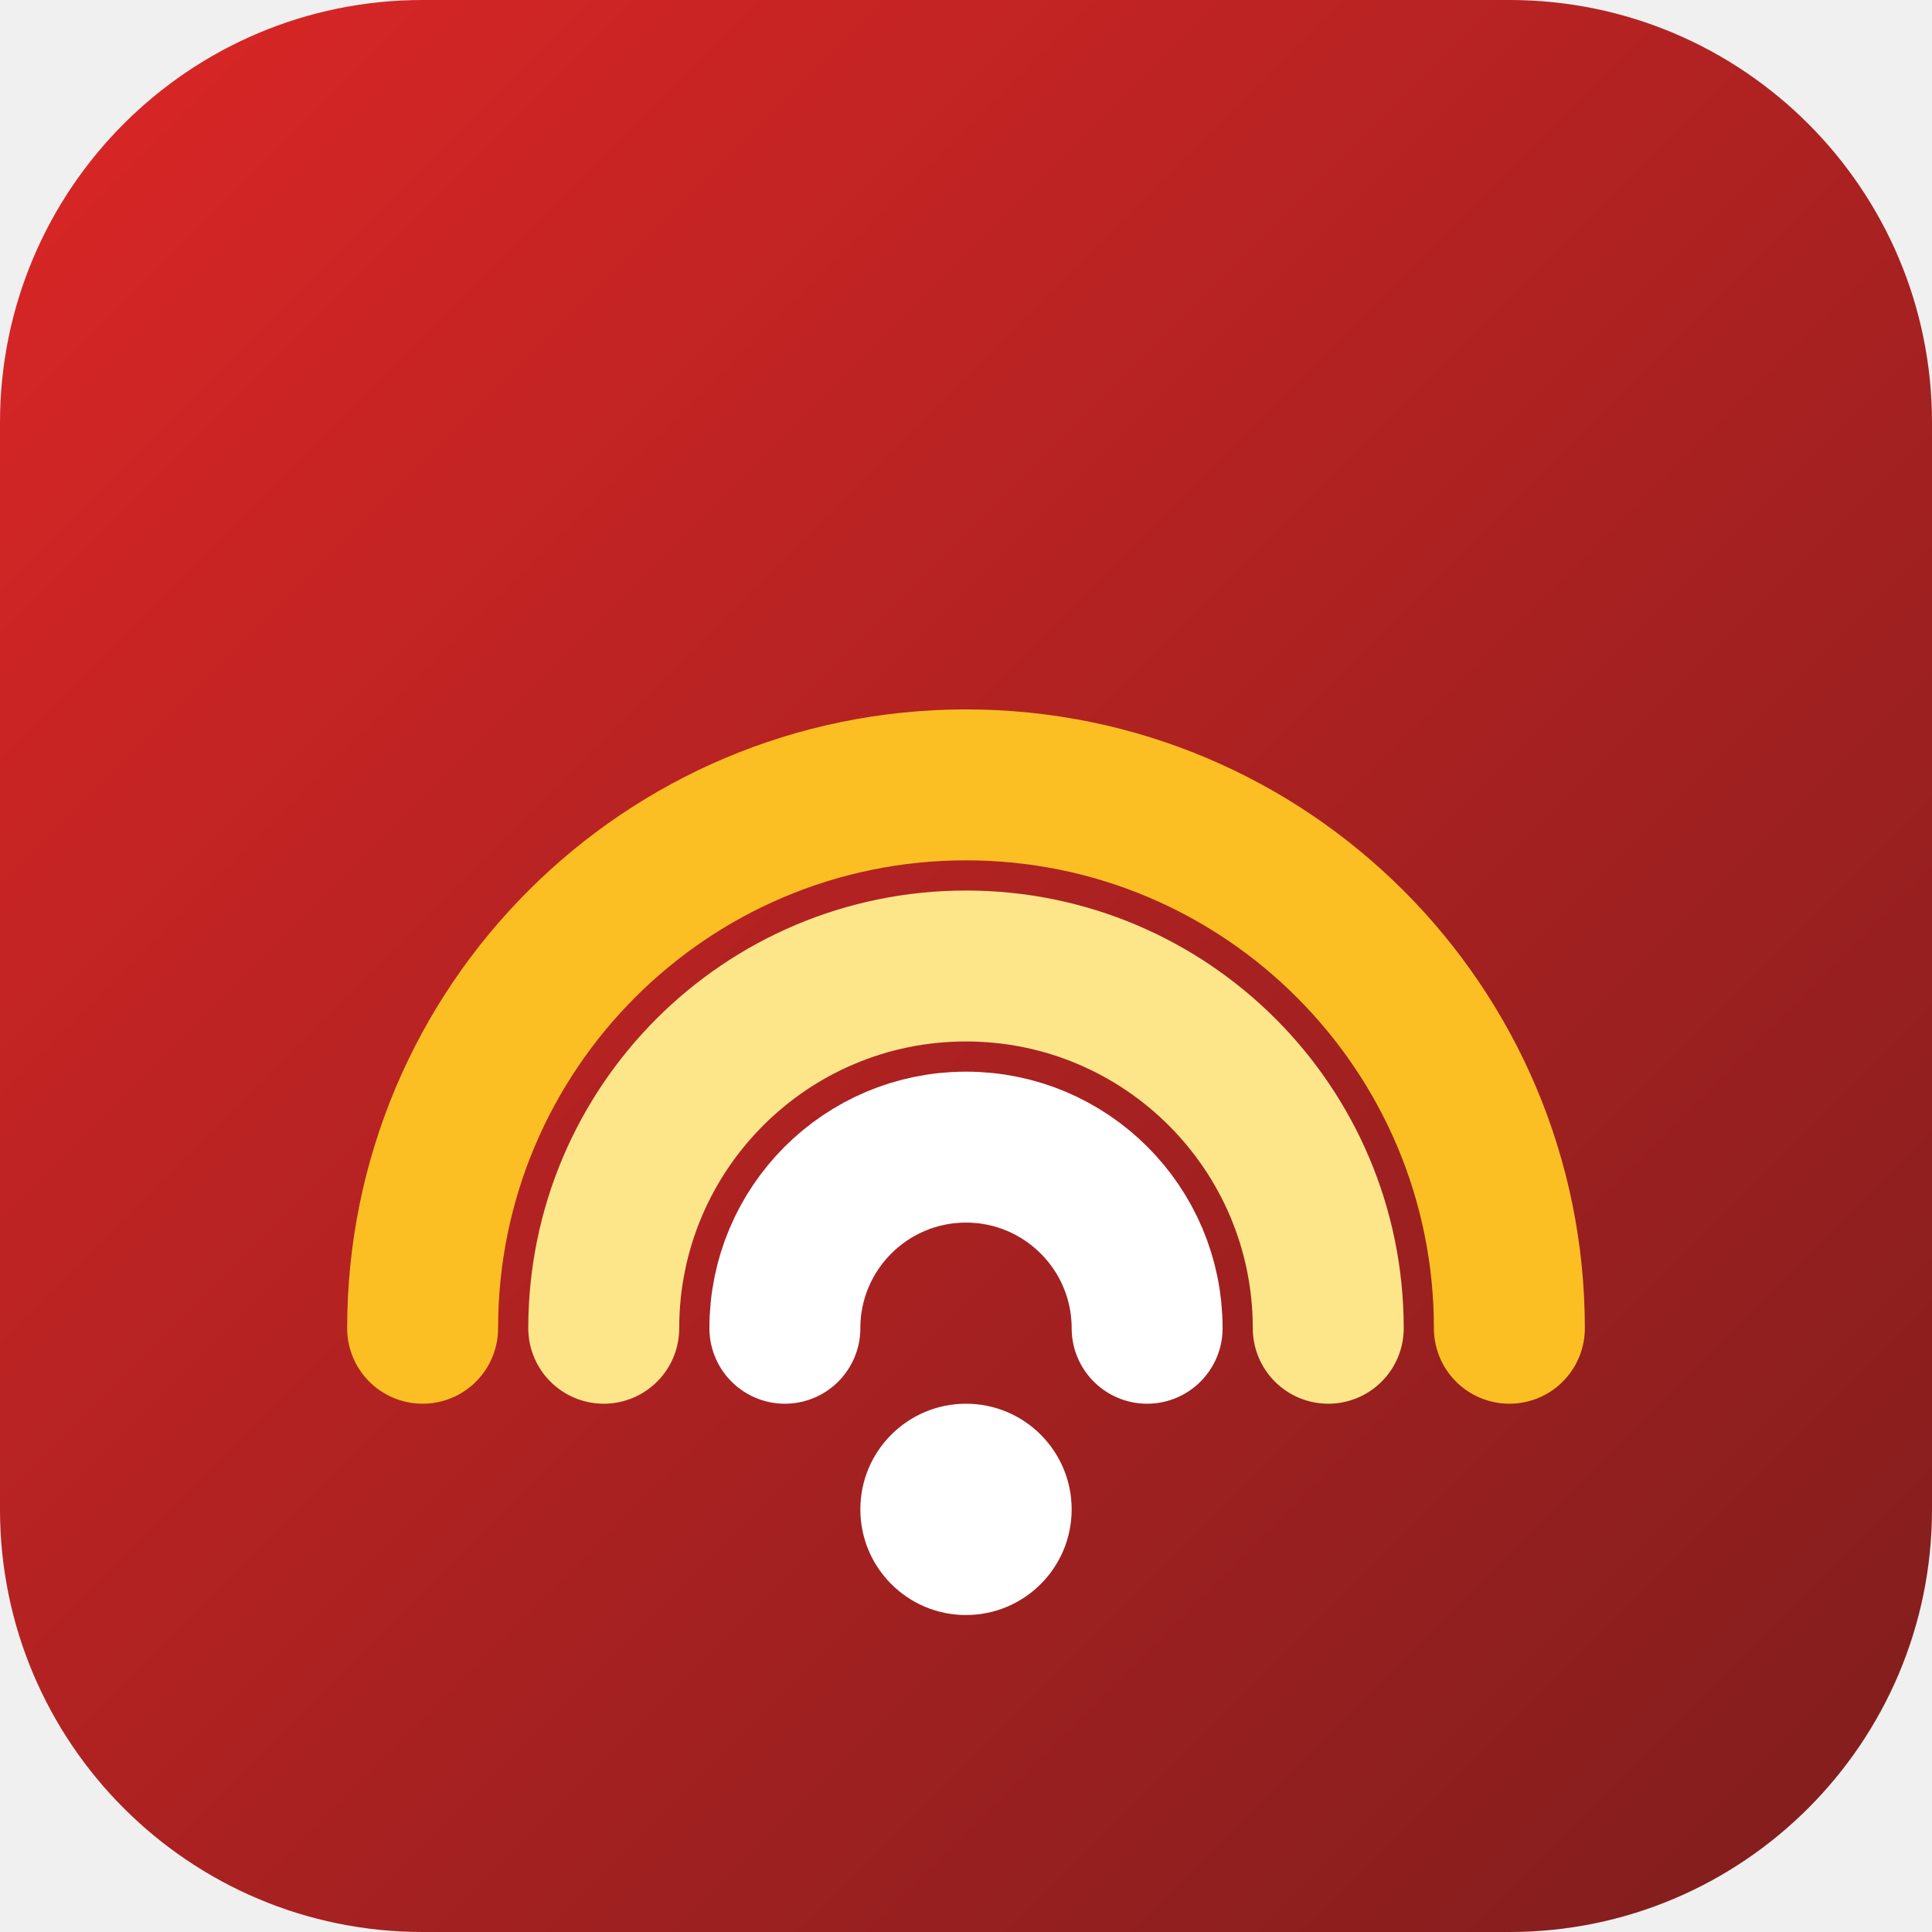
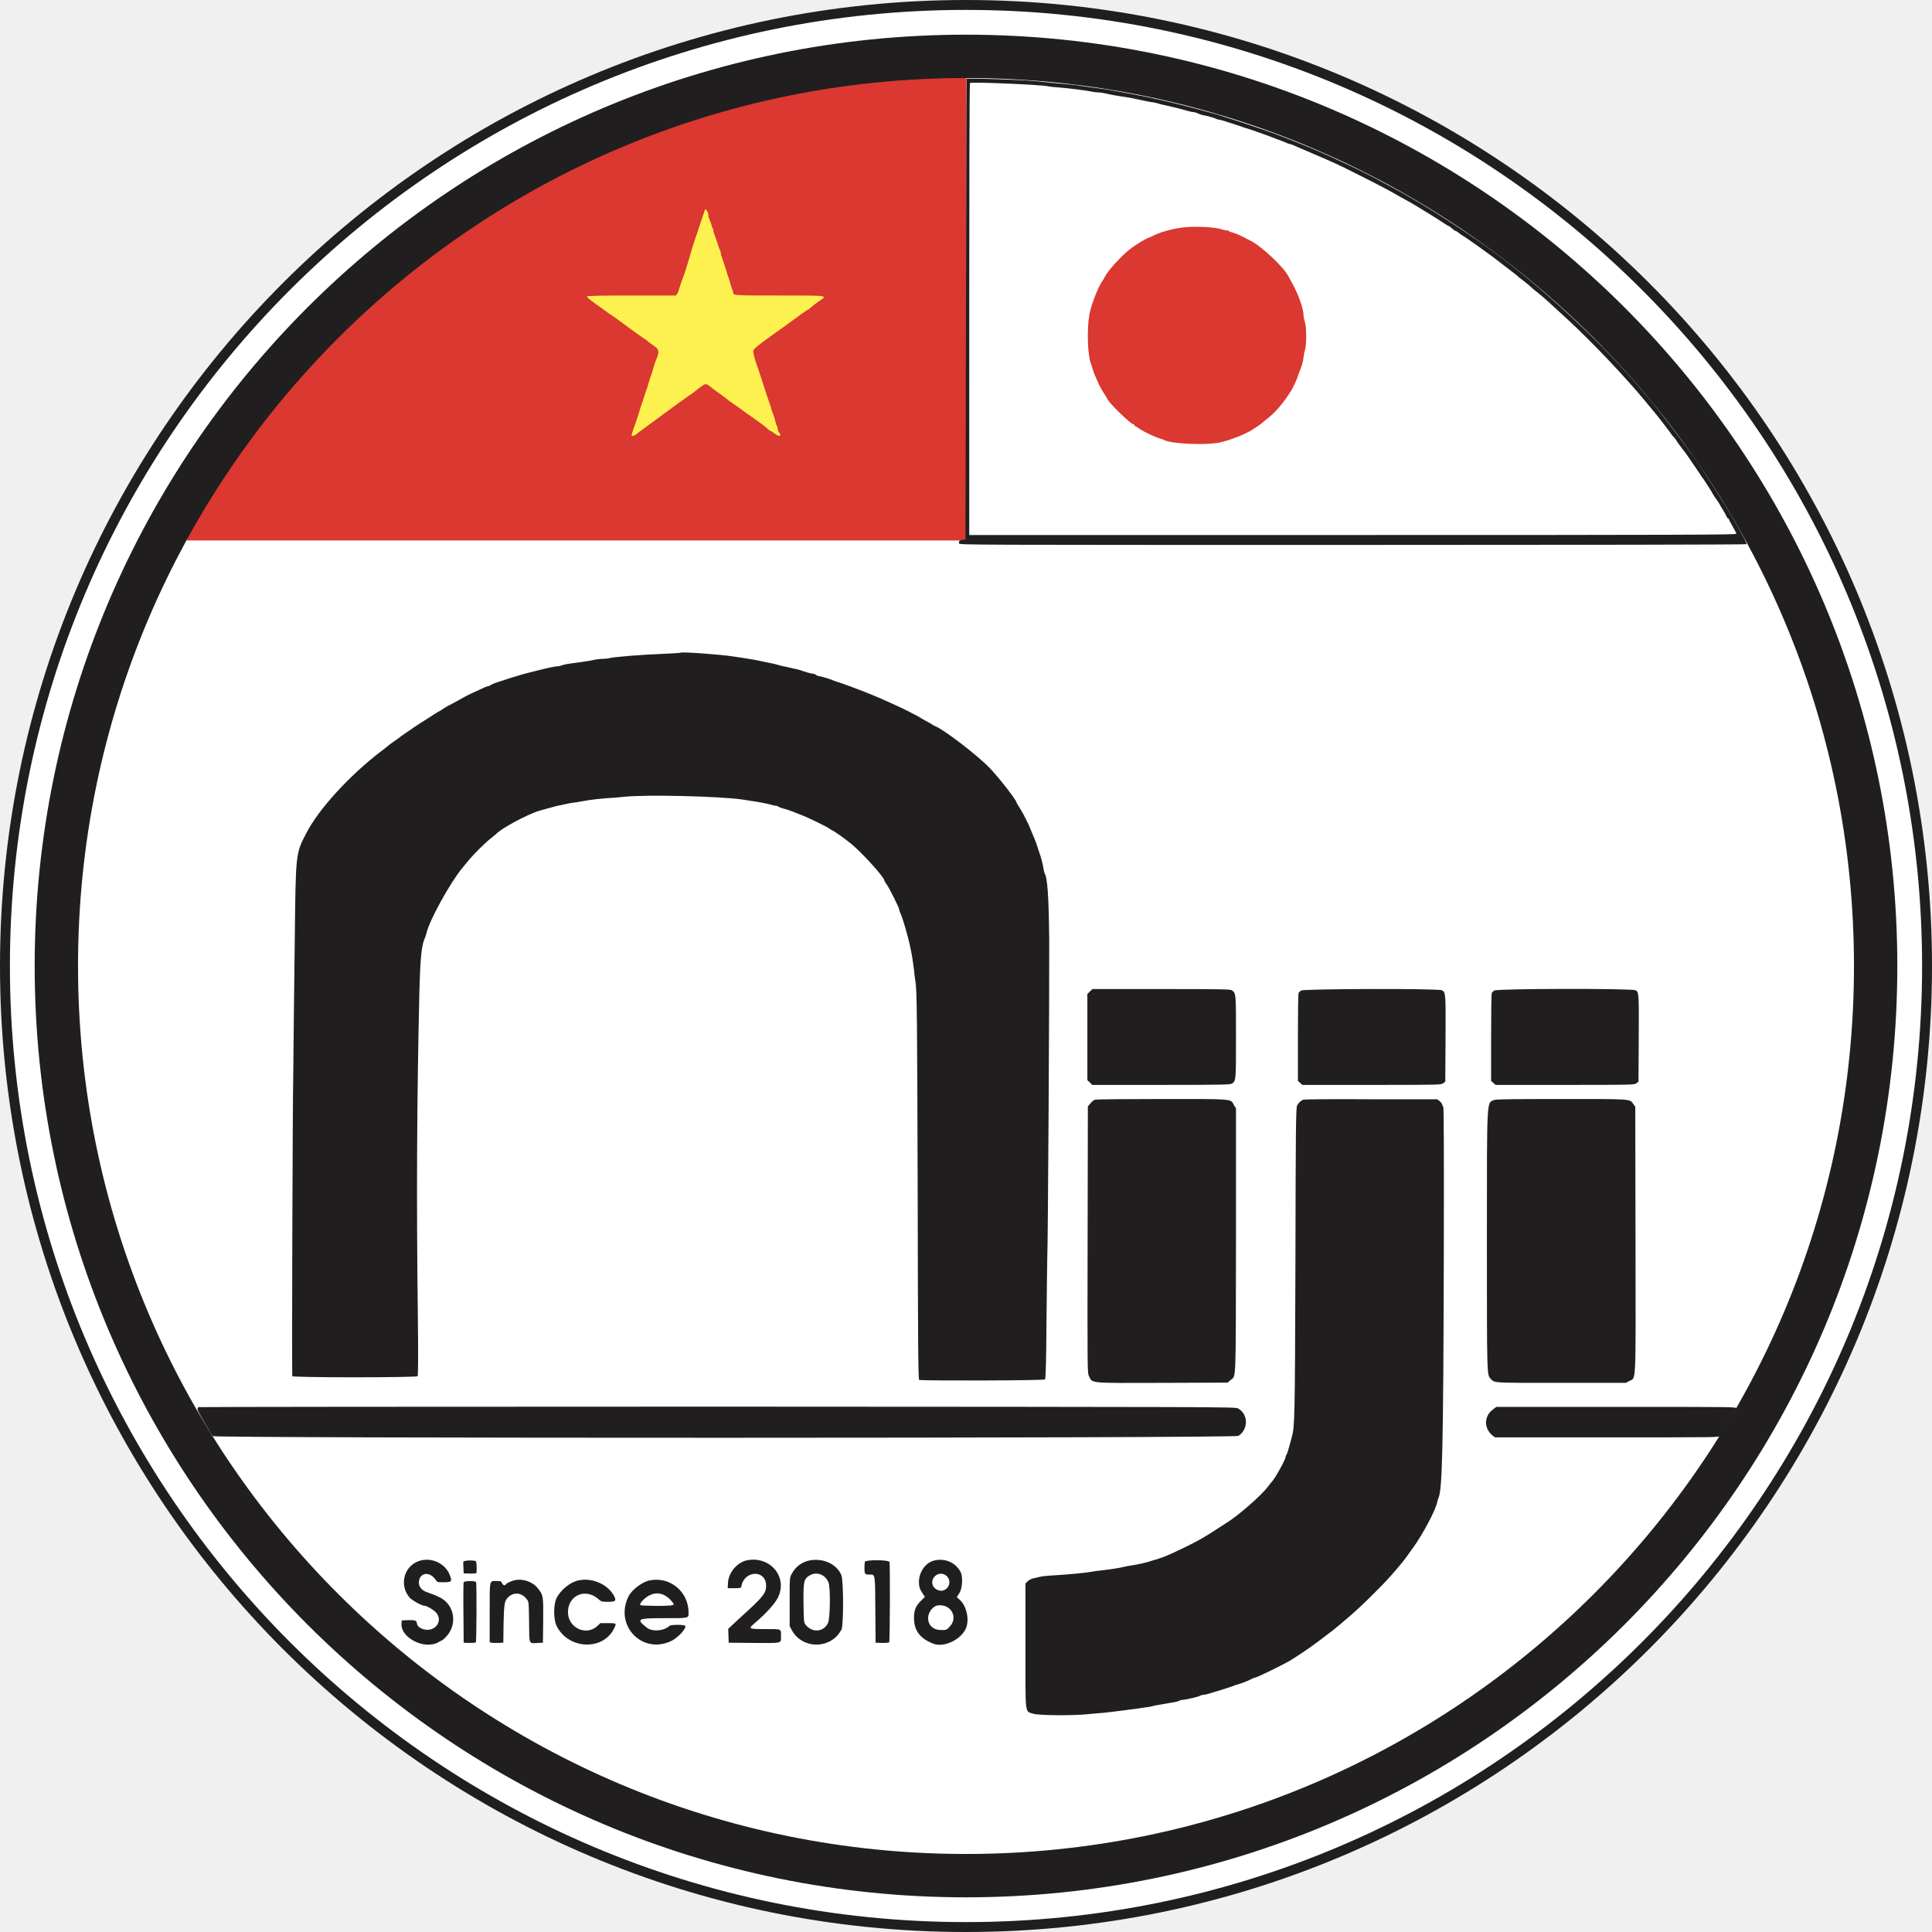
- <svg xmlns="http://www.w3.org/2000/svg" viewBox="0 0 64 64" width="64" height="64" role="img" aria-label="Logo">
-   <defs>
-     <linearGradient id="g" x1="0" y1="0" x2="1" y2="1">
-       <stop offset="0" stop-color="#dc2626" />
-       <stop offset="1" stop-color="#7f1d1d" />
-     </linearGradient>
-   </defs>
-   <rect width="64" height="64" rx="14" fill="url(#g)" />
-   <path d="M14 44a18 18 0 0 1 36 0" fill="none" stroke="#fbbf24" stroke-width="5" stroke-linecap="round" />
-   <path d="M20 44a12 12 0 0 1 24 0" fill="none" stroke="#fde68a" stroke-width="5" stroke-linecap="round" />
-   <path d="M26 44a6 6 0 0 1 12 0" fill="none" stroke="#ffffff" stroke-width="5" stroke-linecap="round" />
-   <circle cx="32" cy="50" r="3.5" fill="#ffffff" />
+ <svg xmlns="http://www.w3.org/2000/svg" viewBox="0 0 780 780" width="780" height="780" role="img" aria-label="Niji – Since 2018">
+   <circle cx="390" cy="390" r="388" fill="#fff" />
+   <path fill="#DA3831" d="M373 31.4c-1.6.1-4.3.3-6.2.4-6.2.2-11.3.6-12.5.9-.6.2-1.8.3-2.7.3-.8 0-2.3.2-3.3.4-1 .2-2.3.4-3 .5-5.8.5-11.8 1.3-12.3 1.6-.3.2-2 .5-3.8.7-4.6.6-7.1 1-7.6 1.3-.2.2-1.2.4-2.1.5-3.8.5-6.7 1.1-7.7 1.5-.5.3-1.9.6-3 .7-1.1.1-2.6.4-3.3.7-.7.2-1.3.4-1.4.3-.1-.1-.5 0-.9.2-.4.2-1.2.5-1.9.6-2.7.6-5.5 1.4-6.1 1.6-.8.3-2.7.9-5.5 1.6-2.2.5-4.1 1.1-4.5 1.5-.2.1-1.2.4-2.1.5-1 .1-1.9.4-2 .5-.1.2-.5.3-.9.3-.4 0-1 .2-1.4.5-.3.3-.9.5-1.2.5-.7 0-3.8 1-6.6 2.2-1.2.4-2.8 1.1-3.7 1.3-1.3.5-3.9 1.5-5.8 2.2-.4.1-1.6.6-2.7 1-1.1.4-2.7 1.1-3.6 1.5-.9.4-1.8.8-1.9.8-.2 0-1.5.5-2.8 1.1-1.3.6-3.1 1.4-3.9 1.7-.9.4-1.7.8-1.8.9-.1.2-.4.3-.7.3-1 0-22.3 10.6-27.6 13.7-1.1.6-2.7 1.5-3.6 1.9-.8.4-1.6.9-1.7 1.1-.1.1-.8.6-1.6 1-2.1 1.1-2.6 1.4-4.3 2.5-.8.5-2 1.2-2.7 1.6-1.3.8-4.8 3-7.7 4.8-4.9 3.2-7.2 4.7-10.2 7-1.9 1.3-3.4 2.4-3.6 2.4-.1 0-.7.5-1.4 1-.7.6-2.8 2.2-4.6 3.6-6.5 4.8-9.3 7-12.4 9.6-1.3 1.2-2.8 2.4-3.3 2.7-.5.3-1 .7-1.1.8-.2.2-3.8 3.4-6.4 5.8-1 .9-3.9 3.6-6.4 6-2.5 2.4-4.9 4.6-5.3 4.8-.7.5-2.3 2.1-11.9 12.1-4.5 4.7-4.2 4.4-7 7.6-1.1 1.4-3 3.5-4.1 4.7-1.1 1.2-2.9 3.3-4 4.8-1.1 1.4-2.8 3.5-3.6 4.5-1.6 1.7-10 12.8-12.1 15.9-.6.8-1.8 2.6-2.7 4-1 1.3-1.8 2.5-1.8 2.6 0 .1-2.2 3.3-3.5 5-.3.3-.5.8-.5.9 0 .2-.6 1.1-1.3 2-.7 1-1.9 2.8-2.7 4.1-.7 1.3-1.5 2.6-1.8 3-.2.4-.8 1.3-1.3 2.1-.5.8-1.1 1.9-1.4 2.5-.3.6-.7 1.1-.8 1.2-.1.1-.6.9-1 1.9-.9 1.6-1.4 2.6-2.7 4.5-.4.5-.7 1.3-.6 1.7l.1.8 157.3 0 157.4 0 0-93.5 0-93.5-7.2-.1c-3.9 0-8.4.1-10 .3zM479 91.7c-4.3.3-9.8 1.7-13.1 3.3-1.1.6-2.1 1-2.2 1-.5 0-5.5 3-7.4 4.5-3.6 2.8-9.3 9.1-10.4 11.5-.1.3-.5 1-.9 1.5-2 3.1-4.5 9.8-5.2 13.5-1.1 6.6-.7 16.8.8 20.3.2.5.5 1.5.7 2.2.4 1.3.8 2.2 2.4 5.8.4.8 1.3 2.4 2 3.5.7 1 1.3 2 1.3 2.1 0 1.1 9.5 10.4 10.6 10.4.2 0 .4.2.4.4 0 .2.3.4.6.5.3.2 1.1.6 1.7 1.1 1.5 1 6.1 3.2 7.9 3.7.7.2 1.6.5 1.9.7 2.9 1.5 16.4 2.1 22.1 1 3.9-.8 10-3.1 13.4-5.2 1.4-.9 3.6-2.4 3.9-2.7.2-.2 1-.9 1.8-1.5 3.5-2.6 7-6.7 10.3-12.1.8-1.5 2-4 2.7-6.2.2-.5.6-1.7 1-2.7.4-1 .8-2.6.9-3.6.1-1 .4-2.6.7-3.5.6-2.3.6-9.3-.1-11.2-.2-.8-.5-1.9-.5-2.5 0-2.8-2.2-9-4.9-13.7-.4-.7-.8-1.5-1-1.8-1.7-3.9-11.6-13.1-15.9-15-.4-.2-.9-.5-1.2-.6-1.3-.8-4.9-2.4-5.9-2.6-.6-.1-1.1-.3-1.2-.5-.2-.2-.6-.3-1-.3-.5 0-1.2-.1-1.6-.3-2.3-.9-9.5-1.4-14.6-1z" />
+   <path fill="#FDF150" d="M284.6 84.7c-1.1 3.2-3.5 10.6-4.2 12.5-.4 1.3-1 3.1-1.3 4.1-.8 3-2.3 7.9-3.2 10.4-.3.6-.8 2.3-1.3 3.6-.4 1.4-.9 2.9-1.2 3.3l-.5.7-17.9 0c-11.8 0-18 .1-18 .4 0 .4.7 1 3.5 3 1.3.9 2.5 1.8 2.8 2 .2.2 1.4 1 2.6 1.9 1.3.8 3.5 2.4 5 3.5 4.1 3.1 9.2 6.7 9.6 6.9.2 0 .8.5 1.3 1 .6.5 1.6 1.2 2.3 1.7 2.1 1.4 2.2 2.3.7 5.8-.2.5-.7 1.9-1 3-.3 1.1-.7 2.5-1 3.2-.2.6-.7 2-1 3.1-.3 1.1-.7 2.5-1 3-.2.6-.7 2.2-1.1 3.5-.5 1.4-.9 2.8-1.1 3.2-.1.4-.5 1.7-.9 3-.4 1.3-.9 2.6-1 3-.5 1.2-1.7 4.8-1.7 5.2 0 .6 1.1.3 2.2-.6.5-.5 1.4-1.2 1.8-1.4.7-.5 4.9-3.6 15.1-11.1 1.9-1.3 3.8-2.7 4.4-3.1.5-.3 1.5-1 2.2-1.6 1.3-1.1 1.4-1.1 2.9-2.2 1.2-.9 1.8-.8 3.4.6.5.4 2.2 1.7 3.8 2.8 1.7 1.2 3.2 2.4 3.4 2.6.3.2 1.2.8 2 1.4.9.6 3.2 2.2 5 3.6 1.9 1.3 4.5 3.2 5.8 4.1 1.3 1 2.7 2 3.1 2.5.4.4.8.7 1 .7.2 0 .9.5 1.6 1 1.9 1.5 3.1 1.2 1.8-.5-.3-.3-.5-.9-.5-1.3 0-.4-.1-.9-.2-1-.2-.1-.5-1-.7-1.8-.3-1.4-.8-2.9-1.5-4.6-.1-.3-.3-1-.4-1.5-.1-.4-.4-1.3-.7-2-.2-.6-1.4-4.1-2.5-7.6-1.2-3.6-2.2-6.8-2.4-7.2-.4-.9-1.3-4.1-1.5-5.4-.2-1.1.7-1.9 12.7-10.4 1.9-1.4 4.8-3.5 6.3-4.6 1.6-1.2 3-2.1 3.1-2.1.2 0 .7-.4 1.2-.9.4-.4 1.9-1.5 3.1-2.4 3.7-2.5 4.7-2.4-15.6-2.4-18.6 0-18.9 0-18.9-1.2 0-.3-.2-1-.5-1.5-.2-.6-.5-1.5-.6-1.9-.1-.5-.4-1.5-.7-2.4-.3-.8-.8-2.2-1-3.1-.3-.9-.9-2.7-1.3-4-.5-1.3-.9-2.6-.9-3 0-.4-.1-.9-.3-1.1-.1-.1-.6-1.4-1-2.8-.5-1.3-1-2.9-1.2-3.5-.3-.6-.5-1.3-.5-1.6 0-.3-.1-.8-.3-1.1-.2-.3-.5-1.3-.7-2.1-.3-.8-.6-1.6-.7-1.8-.2-.2-.3-.8-.3-1.3 0-1.2-1.2-3-1.4-2.2z" />
+   <path fill="#211E1F" fill-rule="evenodd" d="M390.3 31.8c-.1 0-.2 41.9-.3 93l-.2 93-1.1.1c-1.3.2-1.7.5-1.5 1.5.2.6 3.6.6 159 .6 87.3 0 158.8-.1 158.9-.3.2-.3-1-2.7-4.9-9.5-4-7-12.5-20.3-16.5-25.9-5.5-7.6-14.3-19.1-17.6-23-.4-.4-2.2-2.6-4.1-4.8-17.7-20.8-44.2-44.9-65.5-59.5-12.7-8.7-24-15.8-34.5-21.4-9.9-5.4-13.2-7-24-12-3.9-1.8-9.7-4.3-15.3-6.5-3.1-1.2-5.8-2.3-6.2-2.4-1.5-.7-15-5.3-19.5-6.7-1.9-.6-3.9-1.2-4.4-1.4-.5-.2-1.4-.5-2-.6-.6-.2-1.9-.5-2.9-.8-6-1.7-14.8-3.9-18.5-4.7-1.5-.3-3.1-.7-3.7-.8-.5-.2-1.6-.4-2.3-.5-.8-.2-2.3-.5-3.5-.7-1.2-.3-3.5-.7-5.2-1-1.6-.3-3.7-.7-4.5-.8-.8-.2-2.6-.5-4-.7-3.8-.5-7.3-1-9.5-1.3-1.9-.4-3.1-.5-12.2-1.3-2.1-.2-5.3-.6-7.1-.7-4.2-.5-26.7-1.2-26.9-.9zM391.6 33.5c-.2.2-.3 41.3-.3 91.4l0 91.1 154.9 0c136 0 154.8-.1 154.8-.5 0-.3-.7-1.6-1.5-3-.8-1.4-1.5-2.7-1.5-2.9 0-.1-.1-.3-.3-.3-.2 0-.5-.4-.7-.9-.2-.5-.9-1.7-1.5-2.7-.6-1-1.3-2.1-1.4-2.4-.1-.2-.9-1.4-1.7-2.5-.8-1.2-1.4-2.2-1.4-2.3 0-.1-2.7-4.3-3.2-5-.2-.2-1.2-1.6-2.2-3.2-3.3-4.9-5.3-7.8-6.4-9.1-.6-.8-1.5-2-2-2.7-.4-.8-1.1-1.7-1.4-2-.4-.3-1.1-1.2-1.6-2-1.4-1.9-4-5.3-5.4-7-.6-.7-2.7-3.3-4.7-5.7-8.3-10-21.6-24-31.5-33.1-7.1-6.6-9.8-9-11.6-10.4-1-.8-2.4-1.9-3-2.5-.7-.7-2-1.7-3-2.5-1-.7-1.9-1.4-2-1.6-.1-.2-8-6.2-10.6-8.2-5.5-4-7.2-5.2-8.8-6.3-1.1-.8-2.2-1.5-2.5-1.7-.4-.2-1.1-.7-1.8-1.2-.7-.6-1.3-1-1.5-1-.2 0-.8-.4-1.5-1-.6-.5-1.2-1-1.3-1-.2 0-1.2-.6-2.4-1.4-1.7-1.2-7.9-5-9.9-6.2-.3-.2-1.7-1-3-1.8-1.4-.8-2.8-1.5-3-1.7-.3-.1-.8-.4-1.2-.6-3.5-2.1-8.4-4.7-16.2-8.6-3-1.5-5.7-2.9-6-3-.2-.2-.7-.4-1-.5-.2-.1-1.4-.6-2.5-1.2-2.7-1.2-4.8-2.2-9.8-4.3-2.3-1-5.1-2.2-6.3-2.7-1.1-.5-2.2-1-2.4-1-.2 0-.8-.2-1.4-.4-1-.5-2.2-.9-5.1-2-.7-.3-1.9-.7-2.6-1-2.2-.8-6.9-2.5-8.9-3.1-1-.3-2.3-.7-3-1-2.6-.9-7.7-2.5-8.1-2.5-.3 0-.8-.1-1.1-.3-.6-.3-3.5-1.2-5.8-1.6-.6-.2-1.5-.5-1.9-.7-.4-.2-1-.4-1.3-.4-.4 0-1.5-.2-2.5-.5-3.3-.9-5.1-1.4-7.8-2-1.4-.3-3.3-.7-4.2-1-.8-.2-1.8-.5-2.1-.5-.6 0-2.6-.4-6.7-1.3-1.7-.4-3.4-.7-7.5-1.3-1.3-.2-3.4-.6-4.6-.9-1.2-.3-2.7-.5-3.3-.5-.6 0-1.7-.1-2.5-.3-1.7-.4-8.8-1.3-13.5-1.7-1.8-.1-3.6-.3-4-.4-2-.7-31.3-1.9-31.8-1.4zM274.9 263.5c0 .1-3.5.3-7.6.5-8.5.3-19.1 1.2-21.2 1.7-.8.2-2.1.3-3 .3-.9 0-2.1.2-2.8.3-.7.2-2.9.6-5 .9-6.2.8-7.4 1-8.4 1.4-.5.2-1.3.4-1.8.4-.9 0-4.6.8-7.3 1.5-.9.2-2.7.7-4 1-2.4.6-3.5.9-8 2.3-1.4.5-3.1 1-3.6 1.2-1.9.5-4 1.4-4.3 1.7-.2.2-.6.3-.8.3-.4 0-1.7.6-7.3 3.2-.9.4-3.3 1.7-5.2 2.8-2 1.1-3.7 2-3.8 2 0 0-.7.4-1.5.9-.8.6-2 1.3-2.6 1.6-.7.4-2.1 1.3-3.3 2.1-1.2.8-2.2 1.4-2.2 1.4-.2 0-7.3 4.8-9.1 6.1-.8.6-2.2 1.7-3.3 2.4-1 .7-2.2 1.6-2.5 1.9-.3.3-1.5 1.2-2.7 2.1-12.5 9.6-24.9 23.1-29.9 32.8-4.4 8.4-4.3 8.1-4.7 43.5-.2 16.4-.5 40.4-.6 53.4-.3 17-.6 117.5-.4 122.4 0 .6 50.1.6 50.6 0 .2-.3.3-7.7.1-23.8-.6-47.3-.4-87.4.6-130.8.4-15.1.9-19.6 2.4-22.7.1-.3.3-1 .5-1.6 1-4.9 9.7-20.6 14.4-26.2.5-.6 1.5-1.8 2.2-2.7 2.2-2.7 7.2-7.7 9.2-9.2 1-.8 2-1.6 2.2-1.8 1.9-2.2 12.6-8 17.6-9.5 2.8-.8 6.2-1.7 7.4-2 .7-.1 2-.4 2.8-.6.8-.2 2.9-.6 4.7-.8 1.7-.3 4.1-.7 5.3-.9 1.2-.2 4-.5 6.3-.7 2.3-.1 5.7-.4 7.5-.6 9.1-1 39.3-.2 48 1.1 1.7.3 4.5.7 6.4 1 1.8.3 4 .8 4.8 1 .9.3 1.9.5 2.2.5.4 0 .8.2 1 .3.2.2.9.5 1.6.7 1.3.3 3 .9 4.4 1.4.3.2 1.5.6 2.5 1 3.5 1.3 11.7 5.3 12.7 6.2.2.2.6.4.7.4.3 0 4.3 2.8 6.7 4.7 4.2 3.1 14.2 14.1 14.2 15.4 0 .1.4.9 1 1.7 1.3 1.9 5 9.4 5 10 0 .2.2.8.4 1.3.7 1.6 1.2 3.1 2 5.8 1.9 6.5 2.9 11.4 3.6 17.3.1 1.5.4 3.6.6 4.8.6 4 .7 14.8.9 88 .1 58.6.2 72.5.6 72.8.7.4 50.4.3 50.8-.2.3-.3.5-8.6.6-23.7.1-12.9.3-24 .3-24.9.3-3.6.9-112.6.8-128.8-.2-17.8-.7-25.1-1.9-27-.1-.2-.3-1-.4-1.8-.3-1.9-1.2-5.3-1.6-6.2-.1-.4-.6-1.6-.9-2.7-.5-1.7-1.2-3.4-3.2-8.1-.2-.5-.5-1.1-.6-1.4-.2-.2-.4-.7-.5-1-.1-.2-.4-.7-.5-1-.2-.2-.5-.8-.6-1.2-.2-.3-1-1.7-1.7-2.9-.8-1.2-1.4-2.3-1.4-2.4 0-.8-6.7-9.5-10.6-13.6-5.2-5.4-18.8-15.8-22.3-17.1-.3-.1-.8-.4-1.1-.6-.2-.2-1.4-.9-2.6-1.5-1.2-.7-2.3-1.3-2.4-1.4-.1-.1-1-.6-2-1.1-1-.5-2-1-2.3-1.2-1.4-.8-11.9-5.6-15-6.8-.8-.3-1.9-.8-2.5-1-.5-.2-1.6-.7-2.3-.9-2-.7-3.8-1.5-5.4-2-.7-.3-2.1-.8-3.1-1.1-1-.3-2.2-.7-2.5-.9-1.5-.6-4.9-1.6-5.4-1.6-.4 0-.9-.2-1.3-.5-.3-.3-.9-.5-1.3-.5-.6 0-3.1-.7-5-1.4-.6-.2-1.6-.5-2.4-.6-.7-.2-2.3-.5-3.5-.8-1.2-.2-2.7-.6-3.3-.8-.6-.2-2-.5-3-.7-1-.2-3-.6-4.3-.9-1.4-.3-3.4-.7-4.4-.8-1-.2-3.9-.6-6.5-1-5.3-.8-20.5-1.9-20.9-1.5zM440 400.3l-1 1 0 17.4 0 17.4 1 .9.9 1 28 0c26 0 28-.1 28.6-.6 1.5-1.2 1.5-1.3 1.5-18.7 0-17.4 0-17.6-1.5-18.8-.6-.5-2.6-.6-28.5-.6l-27.9 0-1.1 1zM525.3 399.9c-.4.3-.9.7-1 .9-.2.2-.3 8.3-.3 18l0 17.6.9.8.9.8 28 0c27.1 0 28.1 0 28.9-.7l.8-.6.1-17.1c.1-18.4.1-19.1-1.5-19.8-1.6-.8-55.7-.6-56.8.1zM603.3 399.9c-.4.3-.9.7-1 .9-.2.2-.3 8.3-.3 18l0 17.6.9.8.9.8 28 0c27.1 0 28.1 0 28.9-.7l.8-.6.1-16.4c.1-19.1.1-19.8-1.3-20.5-1.5-.8-55.8-.7-57 .1zM442 444c-.4.1-1.2.8-1.8 1.5l-1 1.2-.1 53.8c-.1 53.5-.1 53.9.6 55.2 1.4 2.8-.3 2.7 29.6 2.6l26.3-.1 1.3-1.1c2.2-1.7 2 1.9 2.1-56.4l0-53.2-.8-1.3c-1.4-2.7.2-2.5-29.2-2.5-14.4 0-26.5.1-27 .3zM526.1 444c-1 .4-1.7 1.1-2.4 2.3-.5.8-.6 8.1-.7 63.5-.2 64.1-.3 66.3-1.5 70.5-.2.9-.7 2.5-1 3.7-.3 1.2-.8 2.6-1 3.1-.3.4-.5 1-.5 1.2 0 1-4.3 8.7-5.5 9.9-.2.2-.8.9-1.3 1.6-2.7 3.8-12.6 12.4-17.6 15.4-.3.2-1.5 1-2.8 1.8-5.5 3.6-7.7 4.9-14.1 8-5.8 2.8-7.5 3.5-10.6 4.5-1 .3-2.5.7-3.3 1-1.7.5-4.3 1.1-7 1.5-.9.1-2.3.4-3.1.6-1.6.4-5.3 1-9 1.4-1.2.1-3.1.4-4.2.6-2.3.4-8.5 1-14.8 1.4-2.5.1-5.1.4-5.9.6-.7.2-1.9.5-2.5.6-.7.1-1.7.6-2.3 1.1l-1 1 0 25.1c0 28.9-.3 26.3 3.2 27.5 2.4.7 16.9.8 22.6.1 1.9-.2 4.4-.4 5.7-.5 2.1-.2 3.7-.4 12.2-1.5 1.5-.2 3.7-.5 4.8-.7 1.1-.1 2.2-.3 2.5-.4.5-.2 2-.5 8.5-1.6 1-.1 2.1-.4 2.4-.6.4-.2 1-.4 1.4-.4 1.1 0 6.8-1.3 7.2-1.7.2-.1.6-.3 1-.3.4 0 1.4-.2 2.2-.4.8-.3 2.3-.7 3.3-1 3.2-1 6.1-1.9 6.8-2.2.4-.2 1-.4 1.4-.5 1.5-.4 4.5-1.5 6.2-2.4.6-.3 1.1-.5 1.3-.5.6 0 9.5-4.3 13.3-6.4 2.6-1.4 9.6-6.2 12.2-8.2.2-.1 1.3-1 2.5-1.9 1.2-.9 2.6-2 3.2-2.4.5-.5 1.6-1.3 2.3-1.9.7-.6 1.5-1.2 1.8-1.5.3-.3 1.5-1.3 2.7-2.3 3.4-3 5.5-4.9 10.3-9.7 4.5-4.5 5.2-5.3 8.7-9.3 1-1.2 1.9-2.3 2-2.4.3-.2 2.8-3.6 4.7-6.3 4.2-5.8 9.2-15.4 9.8-18.4.1-.6.4-1.4.5-1.7 1.6-3.1 2-20.1 2.2-97 .1-42.7 0-60.8-.2-61-.2-.2-.4-.6-.4-.9 0-.3-.5-.9-1-1.4l-1.1-.8-26.7 0c-16-.1-27 0-27.4.2zM603.2 444.1c-3 1.4-2.9-2.3-2.9 56.9 0 55.1 0 54 1.5 55.6 1.6 1.8.5 1.7 28.5 1.7l26.1 0 1.3-.7c2.9-1.7 2.7 3.9 2.6-57l-.1-53.8-.8-1.1c-1.5-2.1-.4-2-29.1-2-20.9 0-26.3.1-27.1.4zM80.1 568.1c-.3.2-.4.6-.3 1.2.3.9 5.2 9.4 6.1 10.5.8.9 412.8.9 414.1-.1 4.1-2.7 4-8.8-.2-11.1-1.1-.6-6.4-.6-210.2-.7-114.9 0-209.2.1-209.5.2zM602.8 569c-3.7 2.7-3.8 7.5-.3 10.5l1.1.8 45.1 0c42.6 0 45.2 0 45.7-.5.7-.8 5.6-9.1 5.6-9.4 0-.2.2-.5.5-.7.3-.3.5-.7.5-1.1 0-.6-1.3-.6-48.4-.6l-48.5 0-1.3 1zM169.9 630c-6.5 1.6-9 9.5-4.7 14.8.9 1.2 5.1 3.5 6.2 3.5.9 0 3.8 1.7 4.7 2.8 2.5 2.8.4 6.9-3.6 6.9-2.1 0-4.2-1.3-4.2-2.7 0-1-.8-1.3-3.5-1.2l-2.6.1-.1 1.2c-.5 5.8 9.3 10.8 14.9 7.6.3-.2.8-.5 1.2-.6.4-.2 1.3-.9 1.9-1.6 4.8-5 3.4-13.2-2.8-16-1.3-.7-2.2-1-5.2-2.1-2.4-.9-3.5-2.9-2.8-5.1 1-2.9 4.4-2.9 6.5.1.7 1.1.8 1.1 3.3 1.1 3.3 0 3.5-.3 2.5-2.9-1.7-4.5-6.9-7.1-11.7-5.9zM301.7 629.9c-4.1.8-7.7 5.1-7.8 9.3l-.1 2 2.7 0c2.4 0 2.7-.1 2.8-.7 1.1-6.6 10-6.9 10-.3 0 3-1.2 4.5-9.6 12.1-1.7 1.6-3.7 3.4-4.4 4.1l-1.3 1.2.1 2.8.1 2.8 10.3.1c11.6.1 10.8.2 10.8-2.7 0-3.1.4-2.9-6.3-2.9-6.9 0-7-.1-4.3-2.4 4.6-3.9 8.4-8.1 9.5-10.6 3.8-8.2-3.3-16.5-12.5-14.8zM326.8 630c-3 .6-5.6 2.5-7.1 5.3-.9 1.5-.9 1.6-.9 11.4l0 9.8.9 1.7c3.2 5.9 11.1 7.6 16.7 3.6 1.4-1.1 2-1.7 3.3-3.8.9-1.5.9-19.7 0-22-1.8-4.5-7.3-7.1-12.9-6zM377.3 630c-3.5.7-6.3 4.6-6.3 8.7 0 1.9.3 2.9 1.8 5.1l.6.9-1.5 1.5c-2.1 2-2.9 3.8-2.9 6.9 0 5.2 2.4 8.4 7.8 10.5 4 1.6 10.7-1.3 13-5.8 1.7-3.4.6-9.2-2.2-11.8l-1.3-1.2 1-1.6c1.3-2 1.5-6.7.5-8.6-2.1-3.8-6.2-5.6-10.5-4.6zM187.1 630.5c-.1.2-.1 1.4 0 2.5l.1 2.2 2.6.1c1.6 0 2.5-.1 2.6-.3.1-1.6 0-4.3-.2-4.6-.4-.6-4.8-.5-5.1.1zM349.2 630.5c-.1.3-.2 1.4-.2 2.3 0 2.7.1 2.9 2 2.9 2.4 0 2.3-.6 2.4 14.2l.1 13.3 2.6.1c1.9 0 2.8-.1 2.9-.3.3-.5.4-31.7.1-32.4-.3-.9-9.6-.9-9.9-.1zM326.6 636.2c-2.1 1.4-2.3 2.5-2.2 11.2.1 7 .1 7.6.8 8.5 2.6 3.4 7.4 3.1 9.1-.7.9-2 1-14.3.2-16.3-1.4-3.4-5-4.6-7.9-2.7zM377.4 636.4c-2.1 2.2-.8 5.4 2.2 5.8 1.8.3 3.7-1.4 3.7-3.3 0-3.2-3.7-4.7-5.9-2.5zM207.7 638c-1.3.3-3.3 1.2-3.5 1.7-.4.6-1.1.3-1.5-.5-.3-.8-.5-.9-2.3-.9-2.9 0-2.7-.7-2.7 12.8l0 11.9.7.2c.5.1 1.7.1 2.8.1l2-.1.1-7.9c.2-8.1.4-8.9 1.8-10.4 2.3-2.3 5.6-2 7.7.9.7.9.7 1.4.8 9.1.1 9.3-.2 8.6 3.6 8.4l2-.1.1-9c.1-10 0-10.3-2.2-13-2-2.6-6.1-4-9.4-3.2zM233.8 638c-3.4.6-7.4 3.8-9.1 7.2-1.3 2.5-1.3 8.8.1 11.4 4.8 9.3 18.4 9.9 23 1.1 1.2-2.4 1.2-2.4-2.2-2.4l-3.2 0-1.4 1.3c-4.5 4-11.7.5-11.7-5.7 0-6.9 7.1-9.9 12.3-5.3 1.1 1 1.4 1.1 3.8 1.1 3.1 0 3.5-.4 2.6-2.2-2.4-4.7-8.6-7.6-14.2-6.5zM262.5 638c-3 .5-7.3 3.7-8.7 6.4-5.9 11.7 5.3 23.6 17 18.2 2.8-1.2 6.6-5.4 5.8-6.2-.6-.6-5.8-.5-6.3 0-2.2 2.1-7 2.5-9.2.7-4.4-3.5-3.9-3.8 7-3.8 10.1 0 9.9.1 9.9-2.2 0-8.4-7.3-14.6-15.5-13.1zM187.2 638.8c-.1.2-.2 5.8-.1 12.4l.1 12 2.3.1c1.2 0 2.4-.1 2.6-.2.3-.4.4-23.9.1-24.4-.3-.5-4.9-.5-5 .1zM261.8 644.3c-1.9 1.1-3.7 3.1-3.3 3.7.3.4 12.5.5 13.1 0 .5-.2.5-.4.1-.9-2.9-3.8-6.4-4.8-9.9-2.8zM378.3 648.2c-1.8.4-3.6 2.9-3.6 5 0 3 2.1 4.9 5.3 4.9 2.1 0 2.2 0 3.6-1.6 3.4-3.8 0-9.3-5.3-8.3z" />
+   <circle cx="390" cy="390" r="367.25" fill="none" stroke="#211E1F" stroke-width="17.5" />
+   <circle cx="390" cy="390" r="388" fill="none" stroke="#211E1F" stroke-width="4" />
</svg>
